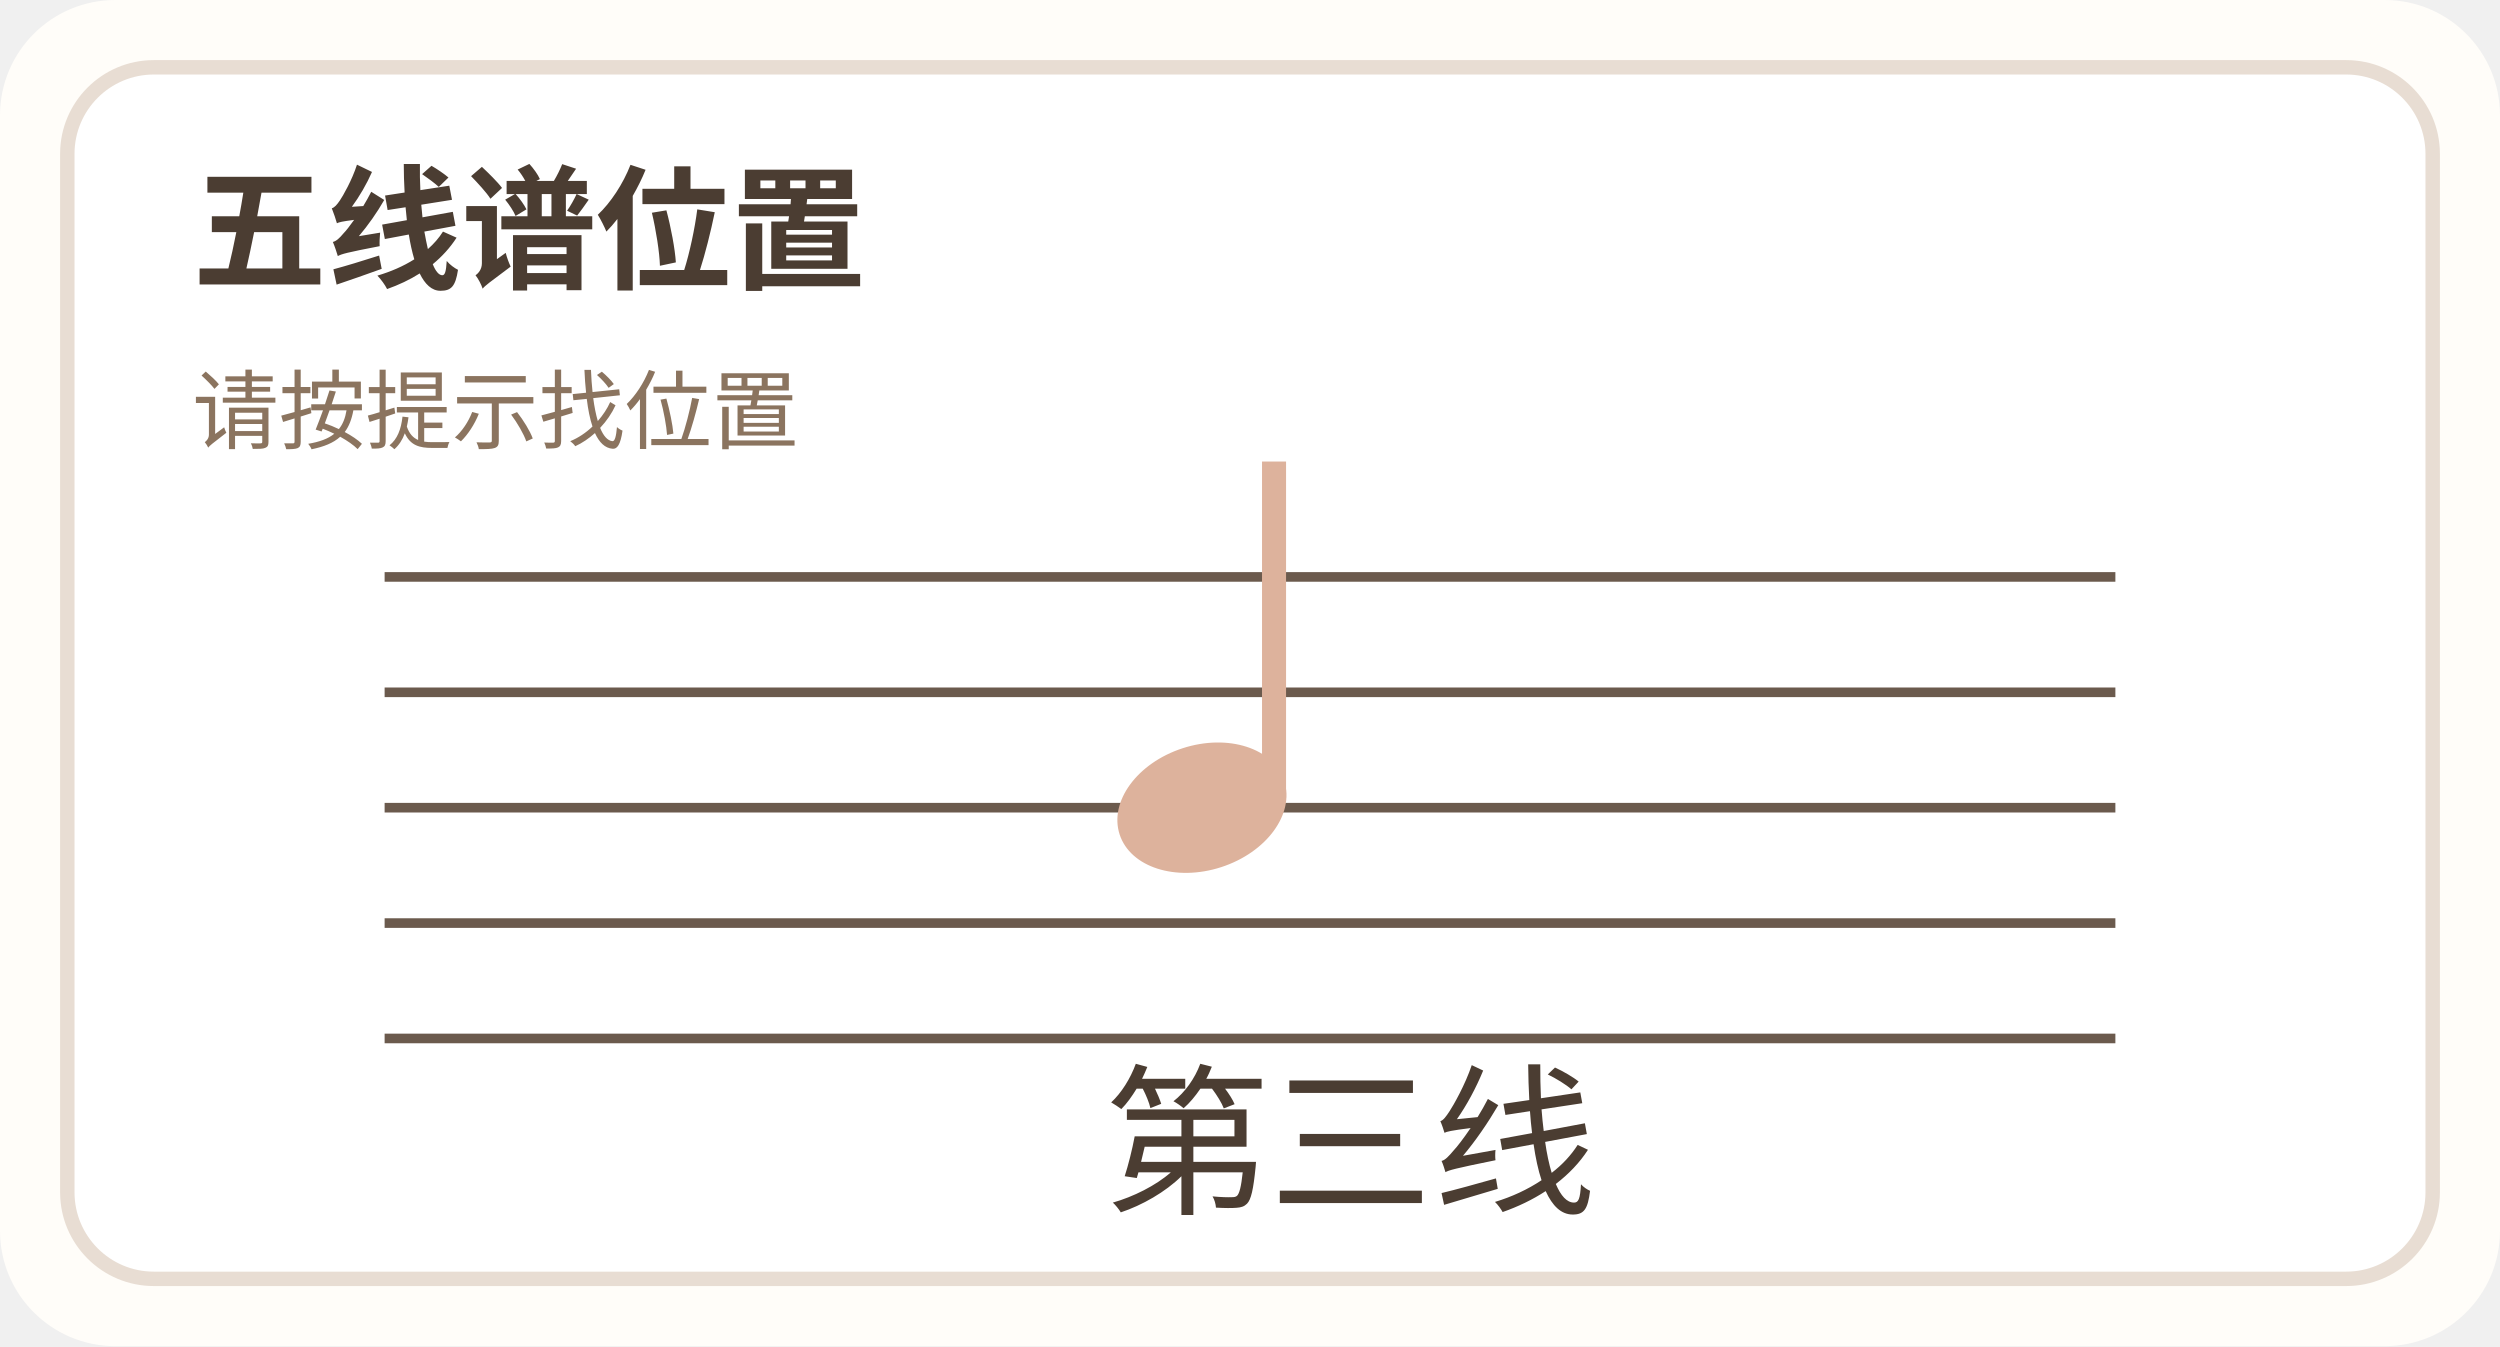
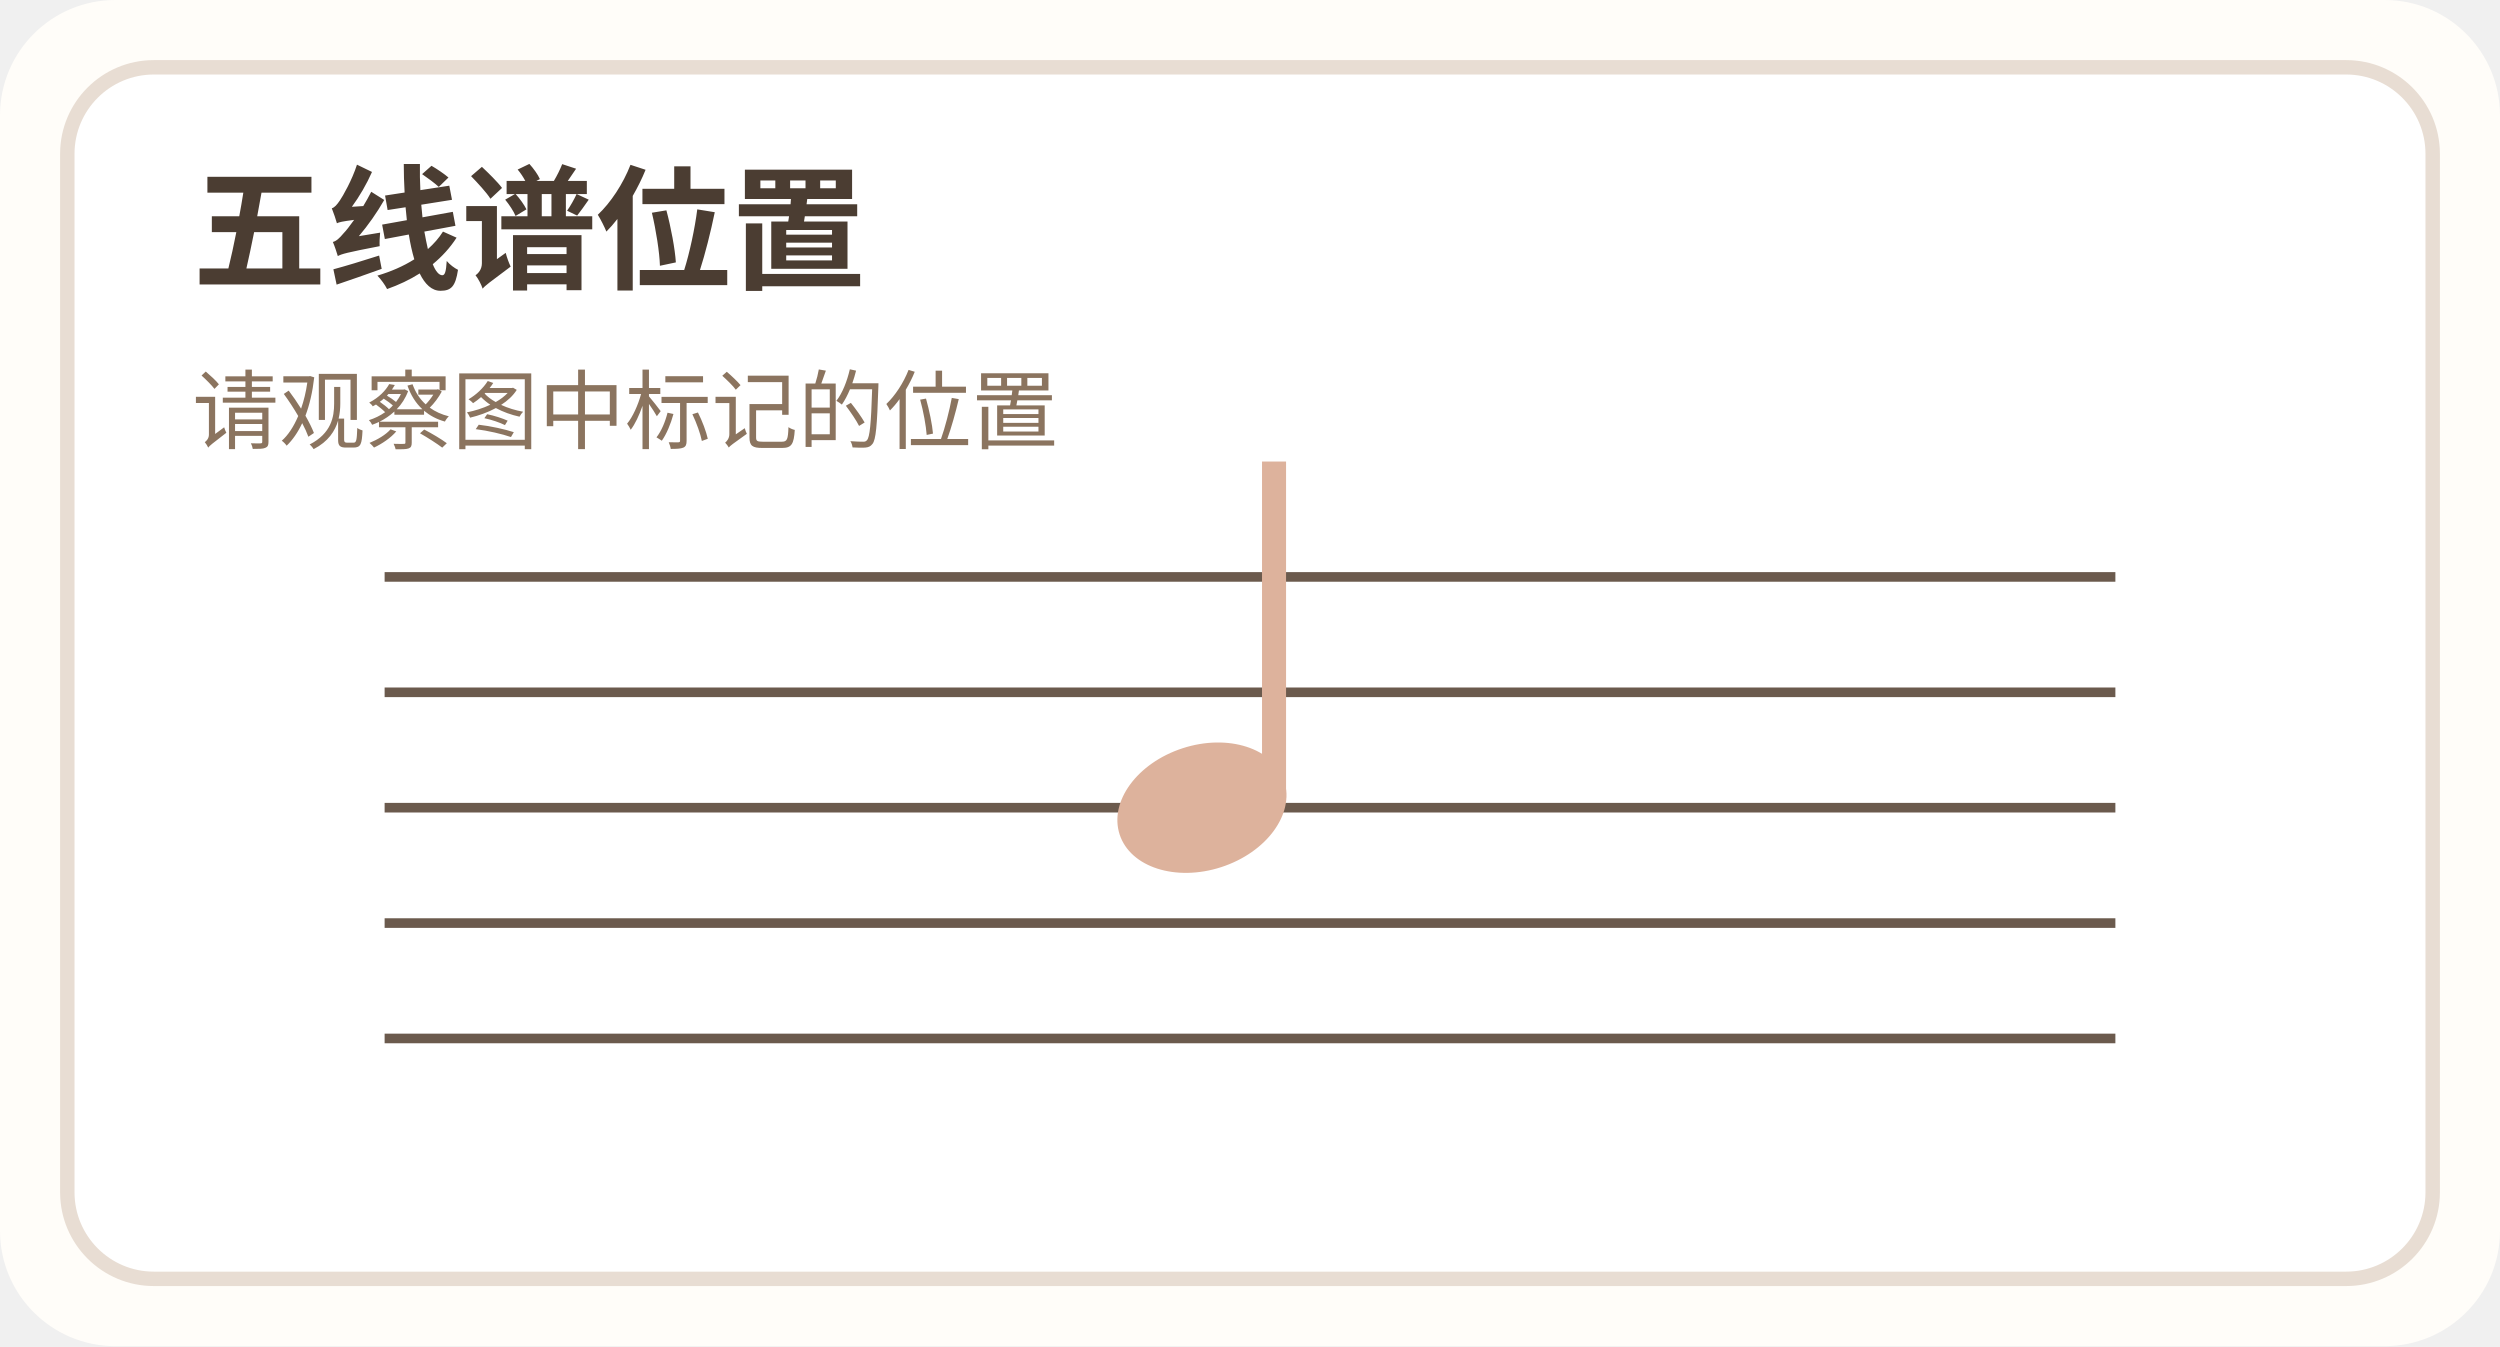
<svg xmlns="http://www.w3.org/2000/svg" width="520" height="280" viewBox="0 0 520 280">
  <rect width="100%" height="100%" rx="24" fill="#FFFDF9" />
  <rect x="14" y="14" width="492" height="252" rx="18" fill="#FFFFFF" stroke="#E8DDD3" stroke-width="3" />
  <text x="40" y="58" font-size="28" font-family="Arial, sans-serif" fill="#4B3D32" font-weight="700">五线谱位置</text>
-   <text x="40" y="92" font-size="18" font-family="Arial, sans-serif" fill="#8B745F">请按提示找位置</text>
+   <text x="40" y="92" font-size="18" font-family="Arial, sans-serif" fill="#8B745F">请观察图中标记的位置</text>
  <line x1="80" y1="120" x2="440" y2="120" stroke="#6B5A4D" stroke-width="2" />
  <line x1="80" y1="144" x2="440" y2="144" stroke="#6B5A4D" stroke-width="2" />
  <line x1="80" y1="168" x2="440" y2="168" stroke="#6B5A4D" stroke-width="2" />
  <line x1="80" y1="192" x2="440" y2="192" stroke="#6B5A4D" stroke-width="2" />
  <line x1="80" y1="216" x2="440" y2="216" stroke="#6B5A4D" stroke-width="2" />
  <ellipse cx="250" cy="168" rx="18" ry="13" fill="#DDB29C" transform="rotate(-18 250 168)" />
  <line x1="265" y1="166" x2="265" y2="96" stroke="#DDB29C" stroke-width="5" />
-   <text x="230" y="250" font-size="34" font-family="Arial" fill="#4B3D32">第三线</text>
</svg>
